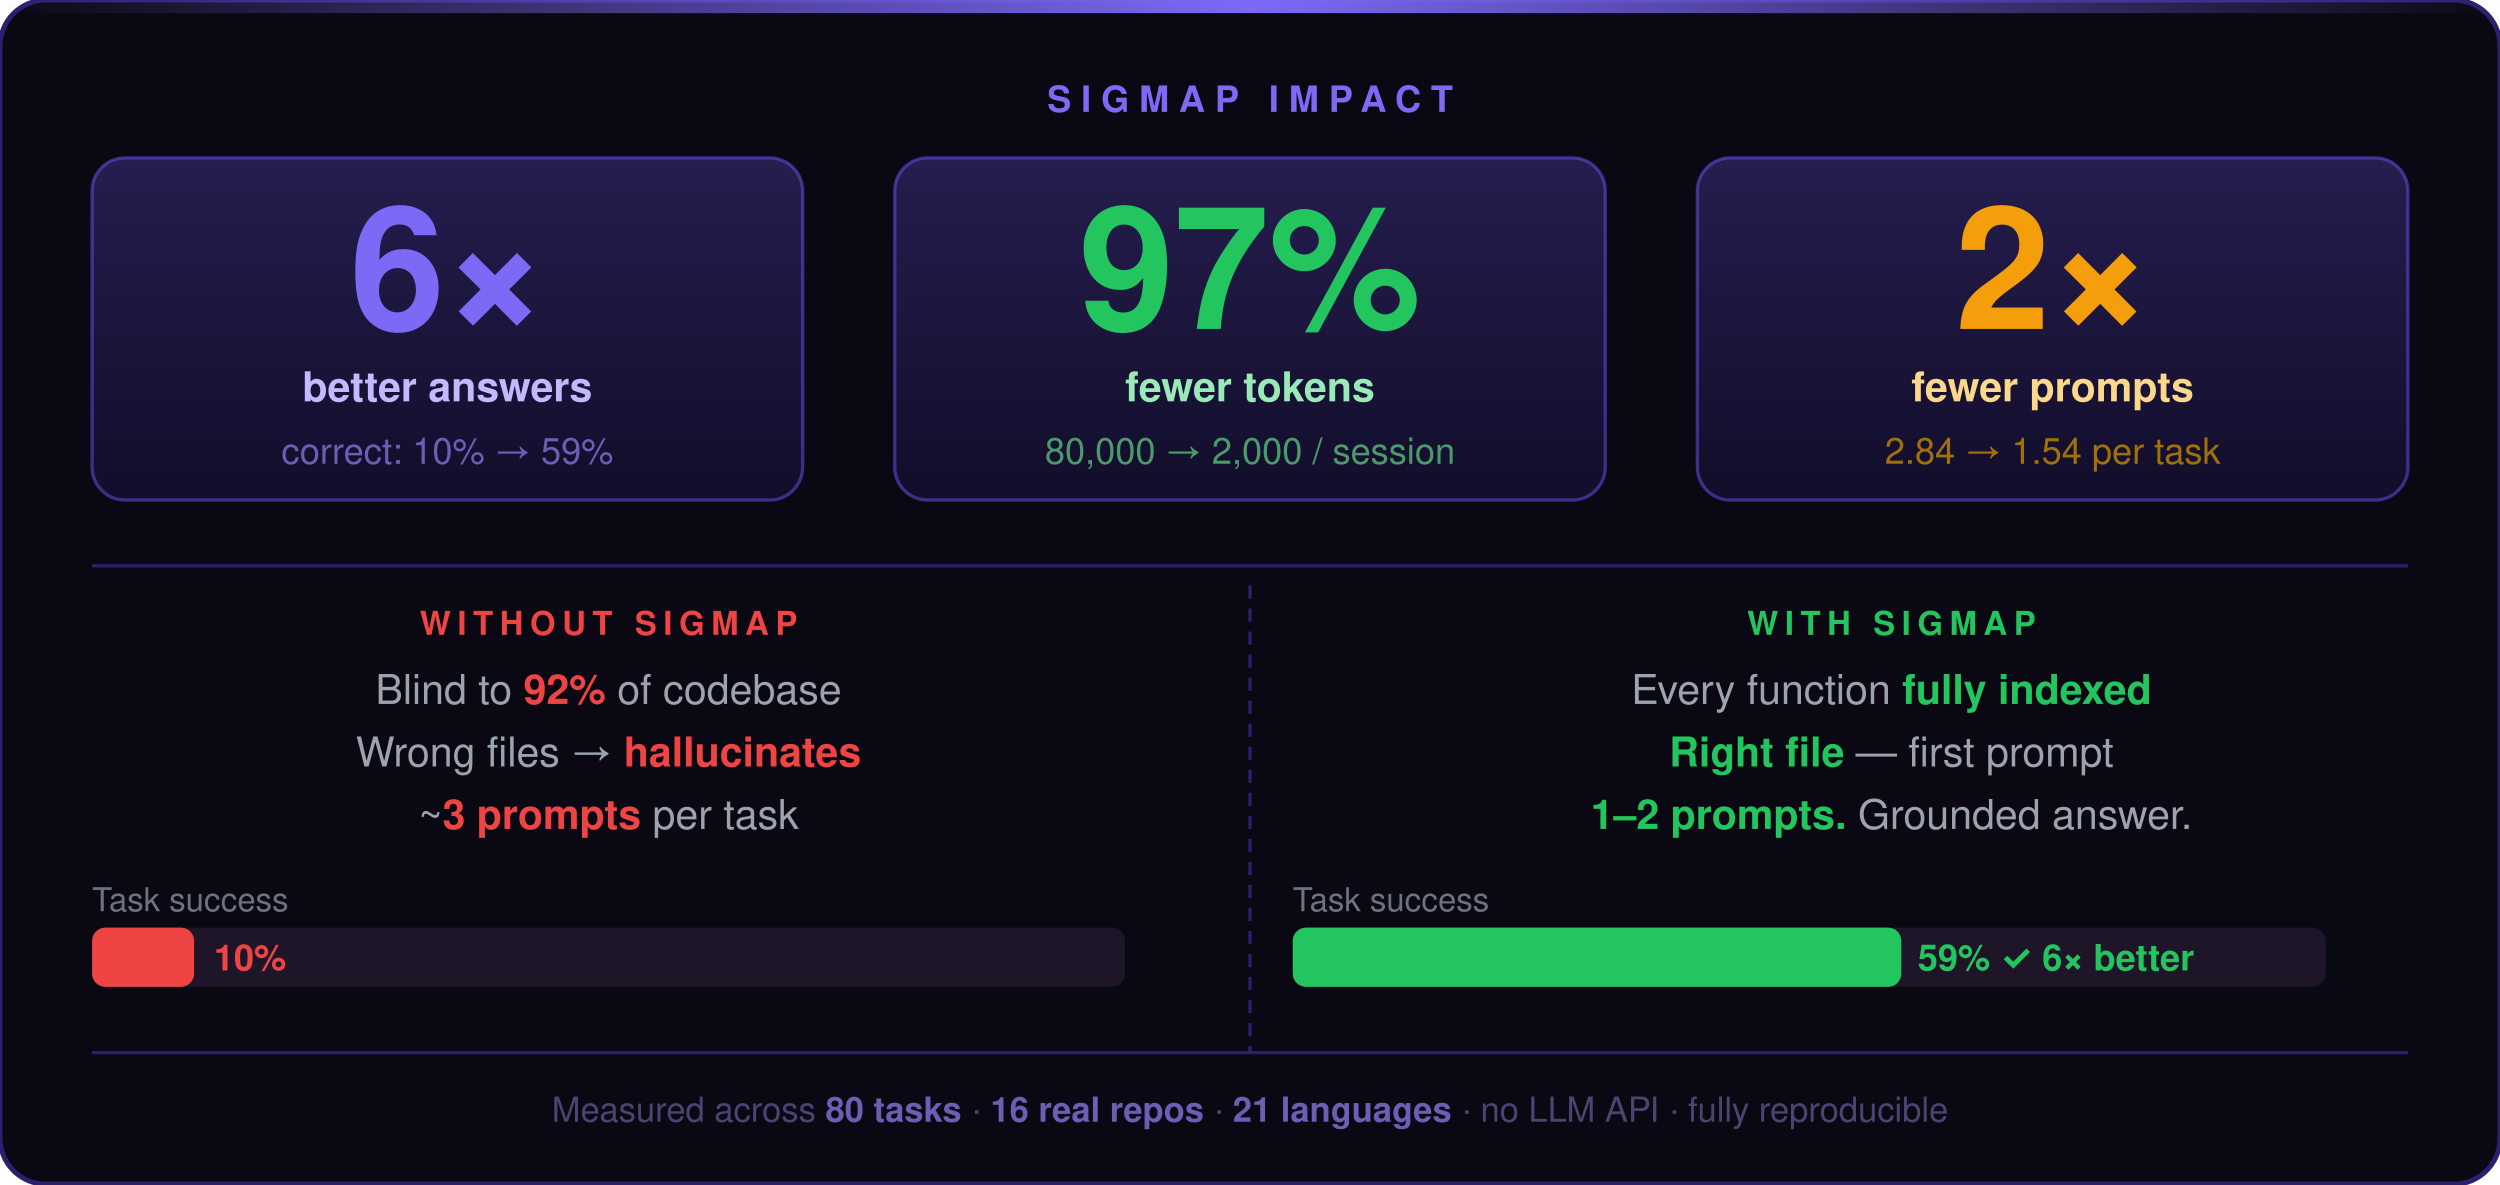
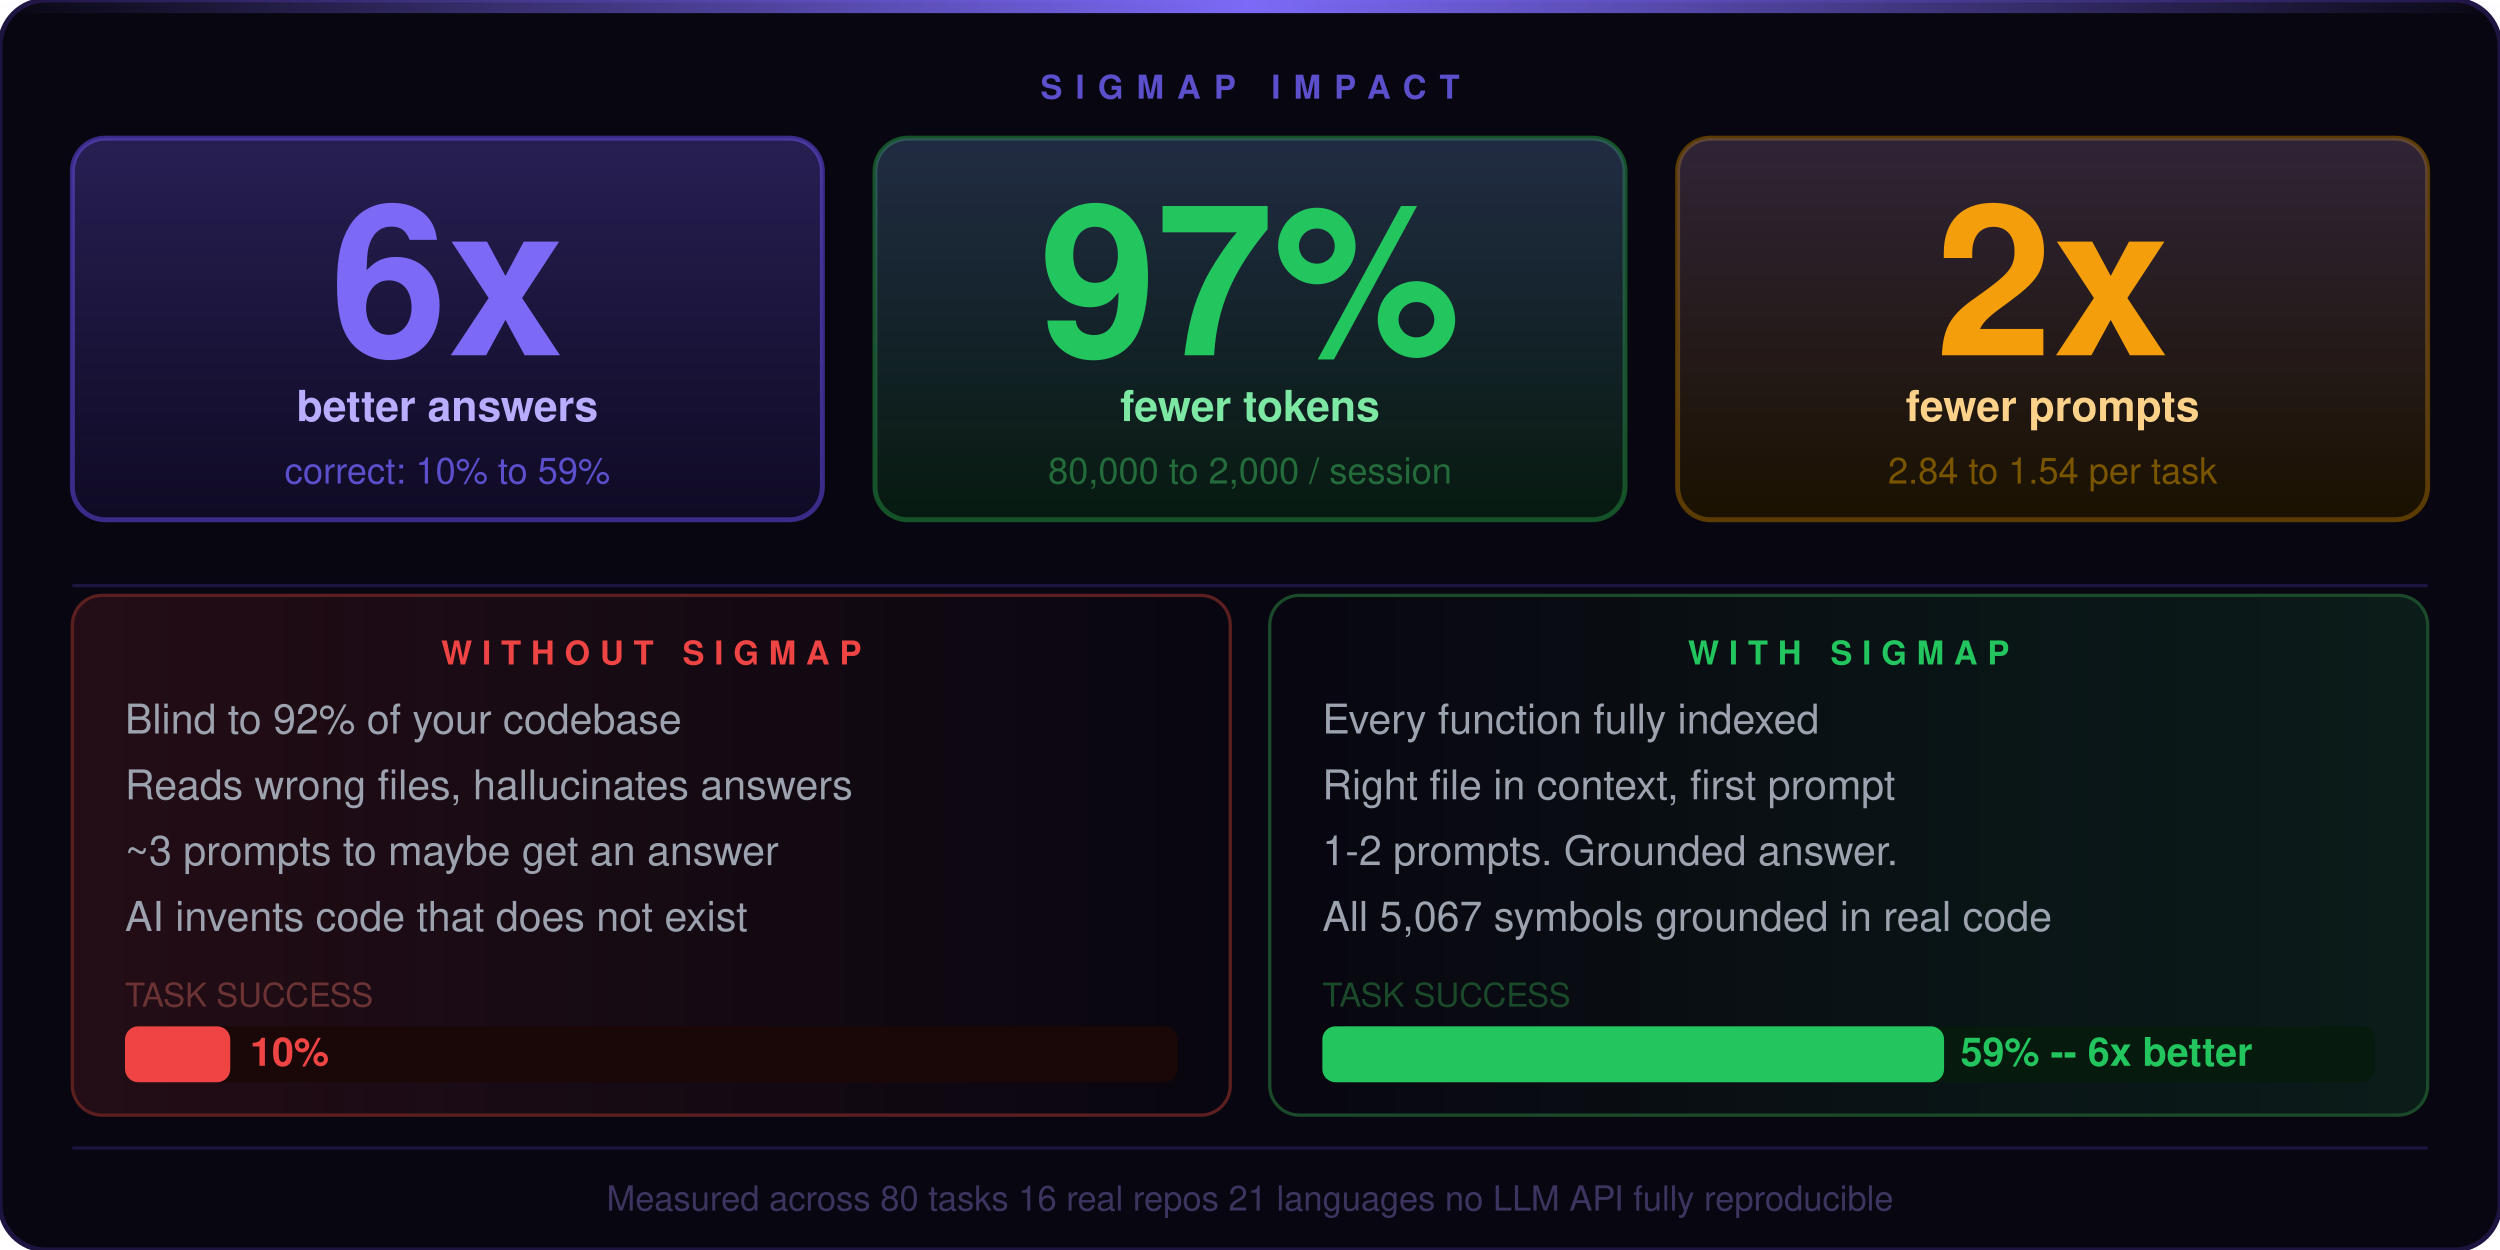
- <svg xmlns="http://www.w3.org/2000/svg" viewBox="0 0 760 360" width="760" height="360" font-family="-apple-system,BlinkMacSystemFont,'Segoe UI',Helvetica,Arial,sans-serif">
-   <rect width="760" height="360" fill="#0a0812" rx="14" />
-   <rect width="760" height="360" fill="none" stroke="#2d1f6e" stroke-width="1.5" rx="14" />
-   <rect x="0" y="0" width="760" height="4" fill="url(#topglow)" rx="14" />
+ <svg xmlns="http://www.w3.org/2000/svg" viewBox="0 0 760 380" width="760" height="380" font-family="-apple-system,BlinkMacSystemFont,'Segoe UI',Helvetica,Arial,sans-serif">
+   <rect width="760" height="380" fill="#080610" rx="14" />
+   <rect width="760" height="380" fill="none" stroke="#1e1440" stroke-width="1.5" rx="14" />
  <defs>
    <linearGradient id="topglow" x1="0" x2="1" y1="0" y2="0">
      <stop offset="0%" stop-color="#7c6af7" stop-opacity="0" />
      <stop offset="50%" stop-color="#7c6af7" stop-opacity="1" />
      <stop offset="100%" stop-color="#7c6af7" stop-opacity="0" />
    </linearGradient>
-     <linearGradient id="statglow" x1="0" x2="0" y1="0" y2="1">
-       <stop offset="0%" stop-color="#7c6af7" stop-opacity="0.18" />
+     <linearGradient id="cardglow" x1="0" x2="0" y1="0" y2="1">
+       <stop offset="0%" stop-color="#7c6af7" stop-opacity="0.22" />
      <stop offset="100%" stop-color="#7c6af7" stop-opacity="0" />
    </linearGradient>
+     <linearGradient id="redglow" x1="0" x2="1" y1="0" y2="0">
+       <stop offset="0%" stop-color="#ef4444" stop-opacity="0.12" />
+       <stop offset="100%" stop-color="#ef4444" stop-opacity="0" />
+     </linearGradient>
+     <linearGradient id="greenglow" x1="0" x2="1" y1="0" y2="0">
+       <stop offset="0%" stop-color="#22c55e" stop-opacity="0" />
+       <stop offset="100%" stop-color="#22c55e" stop-opacity="0.12" />
+     </linearGradient>
  </defs>
-   <text x="380" y="34" text-anchor="middle" font-size="11" font-weight="600" letter-spacing="3" fill="#7c6af7" text-transform="uppercase">SIGMAP IMPACT</text>
-   <rect x="28" y="48" width="216" height="104" rx="10" fill="#120d2a" stroke="#3d2e8a" stroke-width="1" />
-   <rect x="28" y="48" width="216" height="104" rx="10" fill="url(#statglow)" />
-   <text x="136" y="100" text-anchor="middle" font-size="52" font-weight="800" fill="#7c6af7">6×</text>
-   <text x="136" y="122" text-anchor="middle" font-size="12.5" font-weight="600" fill="#c4b9ff">better answers</text>
-   <text x="136" y="141" text-anchor="middle" font-size="11" fill="#6b5fb5">correct: 10% → 59%</text>
-   <rect x="272" y="48" width="216" height="104" rx="10" fill="#120d2a" stroke="#3d2e8a" stroke-width="1" />
-   <rect x="272" y="48" width="216" height="104" rx="10" fill="url(#statglow)" />
-   <text x="380" y="100" text-anchor="middle" font-size="52" font-weight="800" fill="#22c55e">97%</text>
-   <text x="380" y="122" text-anchor="middle" font-size="12.5" font-weight="600" fill="#9aeab8">fewer tokens</text>
-   <text x="380" y="141" text-anchor="middle" font-size="11" fill="#4a9a6a">80,000 → 2,000 / session</text>
-   <rect x="516" y="48" width="216" height="104" rx="10" fill="#120d2a" stroke="#3d2e8a" stroke-width="1" />
-   <rect x="516" y="48" width="216" height="104" rx="10" fill="url(#statglow)" />
-   <text x="624" y="100" text-anchor="middle" font-size="52" font-weight="800" fill="#f59e0b">2×</text>
-   <text x="624" y="122" text-anchor="middle" font-size="12.5" font-weight="600" fill="#fcd88a">fewer prompts</text>
-   <text x="624" y="141" text-anchor="middle" font-size="11" fill="#a0700a">2.84 → 1.54 per task</text>
-   <line x1="28" y1="172" x2="732" y2="172" stroke="#2d1f6e" stroke-width="1" />
-   <text x="185" y="193" text-anchor="middle" font-size="10" font-weight="700" letter-spacing="2" fill="#ef4444">WITHOUT SIGMAP</text>
-   <text x="185" y="214" text-anchor="middle" font-size="12.5" fill="#9ca3af">Blind to <tspan font-weight="700" fill="#ef4444">92%</tspan> of codebase</text>
-   <text x="185" y="233" text-anchor="middle" font-size="12.5" fill="#9ca3af">Wrong files → <tspan font-weight="700" fill="#ef4444">hallucinates</tspan>
-   </text>
-   <text x="185" y="252" text-anchor="middle" font-size="12.5" fill="#9ca3af">~<tspan font-weight="700" fill="#ef4444">3 prompts</tspan> per task</text>
-   <text x="28" y="277" font-size="10" fill="#6b7280">Task success</text>
-   <rect x="28" y="282" width="314" height="18" fill="#1e1528" rx="4" />
-   <rect x="28" y="282" width="31" height="18" fill="#ef4444" rx="4" />
-   <text x="65" y="295" font-size="11" font-weight="700" fill="#ef4444">10%</text>
-   <line x1="380" y1="178" x2="380" y2="320" stroke="#2d1f6e" stroke-width="1" stroke-dasharray="4,3" />
-   <text x="575" y="193" text-anchor="middle" font-size="10" font-weight="700" letter-spacing="2" fill="#22c55e">WITH SIGMAP</text>
-   <text x="575" y="214" text-anchor="middle" font-size="12.5" fill="#9ca3af">Every function <tspan font-weight="700" fill="#22c55e">fully indexed</tspan>
-   </text>
-   <text x="575" y="233" text-anchor="middle" font-size="12.5" fill="#9ca3af">
-     <tspan font-weight="700" fill="#22c55e">Right file</tspan> — first prompt</text>
-   <text x="575" y="252" text-anchor="middle" font-size="12.5" fill="#9ca3af">
-     <tspan font-weight="700" fill="#22c55e">1–2 prompts.</tspan> Grounded answer.</text>
-   <text x="393" y="277" font-size="10" fill="#6b7280">Task success</text>
-   <rect x="393" y="282" width="314" height="18" fill="#1e1528" rx="4" />
-   <rect x="393" y="282" width="185" height="18" fill="#22c55e" rx="4" />
-   <text x="583" y="295" font-size="11" font-weight="700" fill="#22c55e">59%  ✓ 6× better</text>
-   <line x1="28" y1="320" x2="732" y2="320" stroke="#2d1f6e" stroke-width="1" />
-   <text x="380" y="341" text-anchor="middle" font-size="10.5" fill="#4b4470">
-     Measured across
-     <tspan font-weight="600" fill="#6b5fb5">80 tasks</tspan>
-     ·
-     <tspan font-weight="600" fill="#6b5fb5">16 real repos</tspan>
-     ·
-     <tspan font-weight="600" fill="#6b5fb5">21 languages</tspan>
-     · no LLM API · fully reproducible
-   </text>
+   <rect x="0" y="0" width="760" height="4" fill="url(#topglow)" rx="14" />
+   <text x="380" y="30" text-anchor="middle" font-size="10" font-weight="700" letter-spacing="4" fill="#5b4fcc">SIGMAP IMPACT</text>
+   <rect x="22" y="42" width="228" height="116" rx="10" fill="#0f0a24" stroke="#3a2b88" stroke-width="1.5" />
+   <rect x="22" y="42" width="228" height="116" rx="10" fill="url(#cardglow)" />
+   <text x="136" y="108" text-anchor="middle" font-size="64" font-weight="900" fill="#7c6af7">6x</text>
+   <text x="136" y="128" text-anchor="middle" font-size="13" font-weight="700" fill="#b8adff">better answers</text>
+   <text x="136" y="147" text-anchor="middle" font-size="11" fill="#5b4fcc">correct: 10% to 59%</text>
+   <rect x="266" y="42" width="228" height="116" rx="10" fill="#071a10" stroke="#155228" stroke-width="1.5" />
+   <rect x="266" y="42" width="228" height="116" rx="10" fill="url(#cardglow)" />
+   <text x="380" y="108" text-anchor="middle" font-size="64" font-weight="900" fill="#22c55e">97%</text>
+   <text x="380" y="128" text-anchor="middle" font-size="13" font-weight="700" fill="#7de8a4">fewer tokens</text>
+   <text x="380" y="147" text-anchor="middle" font-size="11" fill="#236b3a">80,000 to 2,000 / session</text>
+   <rect x="510" y="42" width="228" height="116" rx="10" fill="#1a1100" stroke="#5a3b00" stroke-width="1.5" />
+   <rect x="510" y="42" width="228" height="116" rx="10" fill="url(#cardglow)" />
+   <text x="624" y="108" text-anchor="middle" font-size="64" font-weight="900" fill="#f59e0b">2x</text>
+   <text x="624" y="128" text-anchor="middle" font-size="13" font-weight="700" fill="#fcd28a">fewer prompts</text>
+   <text x="624" y="147" text-anchor="middle" font-size="11" fill="#7a5500">2.84 to 1.54 per task</text>
+   <line x1="22" y1="178" x2="738" y2="178" stroke="#1e1440" stroke-width="1" />
+   <rect x="22" y="181" width="352" height="158" rx="9" fill="url(#redglow)" />
+   <rect x="22" y="181" width="352" height="158" rx="9" fill="none" stroke="#5c1f1f" stroke-width="1" />
+   <text x="198" y="202" text-anchor="middle" font-size="10" font-weight="800" letter-spacing="3" fill="#ef4444">WITHOUT SIGMAP</text>
+   <text x="38" y="223" font-size="12.5" fill="#9ca3af">Blind to 92% of your codebase</text>
+   <text x="38" y="243" font-size="12.5" fill="#9ca3af">Reads wrong files, hallucinates answers</text>
+   <text x="38" y="263" font-size="12.5" fill="#9ca3af">~3 prompts to maybe get an answer</text>
+   <text x="38" y="283" font-size="12.5" fill="#9ca3af">AI invents code that does not exist</text>
+   <text x="38" y="306" font-size="10" fill="#6b3333">TASK SUCCESS</text>
+   <rect x="38" y="312" width="320" height="17" fill="#1a0808" rx="4" />
+   <rect x="38" y="312" width="32" height="17" fill="#ef4444" rx="4" />
+   <text x="76" y="324" font-size="12" font-weight="800" fill="#ef4444">10%</text>
+   <rect x="386" y="181" width="352" height="158" rx="9" fill="url(#greenglow)" />
+   <rect x="386" y="181" width="352" height="158" rx="9" fill="none" stroke="#1a4a2a" stroke-width="1" />
+   <text x="562" y="202" text-anchor="middle" font-size="10" font-weight="800" letter-spacing="3" fill="#22c55e">WITH SIGMAP</text>
+   <text x="402" y="223" font-size="12.5" fill="#9ca3af">Every function fully indexed</text>
+   <text x="402" y="243" font-size="12.5" fill="#9ca3af">Right file in context, first prompt</text>
+   <text x="402" y="263" font-size="12.5" fill="#9ca3af">1-2 prompts. Grounded answer.</text>
+   <text x="402" y="283" font-size="12.5" fill="#9ca3af">All 5,067 symbols grounded in real code</text>
+   <text x="402" y="306" font-size="10" fill="#1a4a2a">TASK SUCCESS</text>
+   <rect x="402" y="312" width="320" height="17" fill="#071a0e" rx="4" />
+   <rect x="402" y="312" width="189" height="17" fill="#22c55e" rx="4" />
+   <text x="596" y="324" font-size="12" font-weight="800" fill="#22c55e">59% -- 6x better</text>
+   <line x1="22" y1="349" x2="738" y2="349" stroke="#1e1440" stroke-width="1" />
+   <text x="380" y="368" text-anchor="middle" font-size="10.5" fill="#3d3460">Measured across 80 tasks  16 real repos  21 languages  no LLM API  fully reproducible</text>
</svg>
